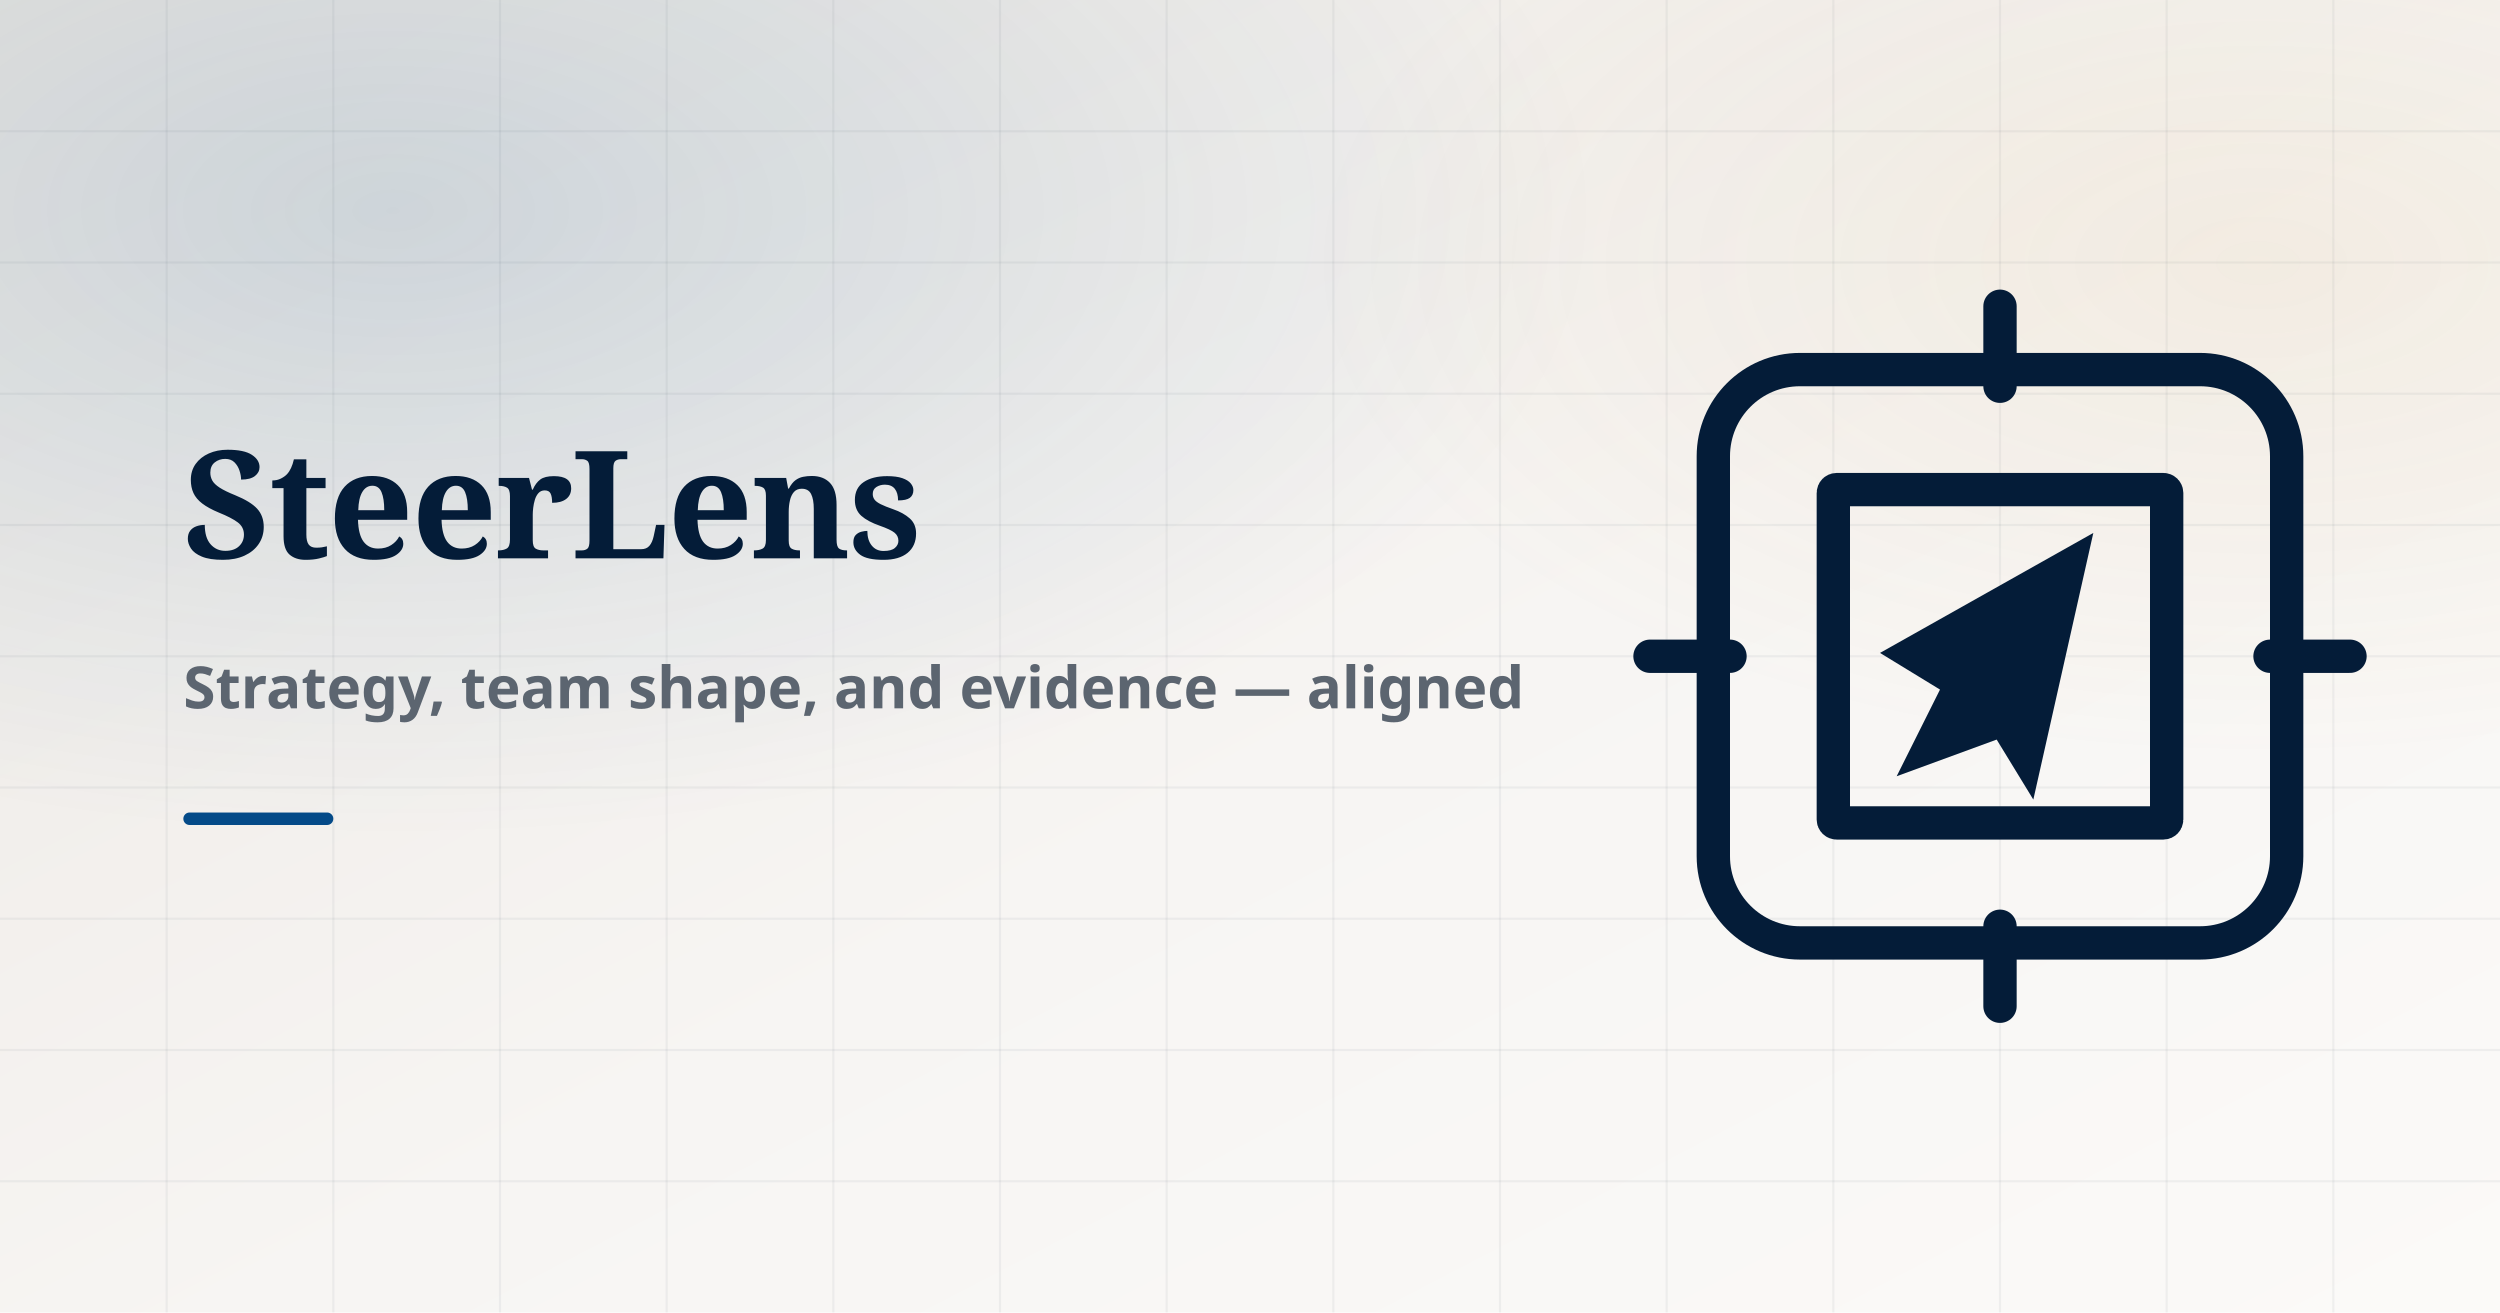
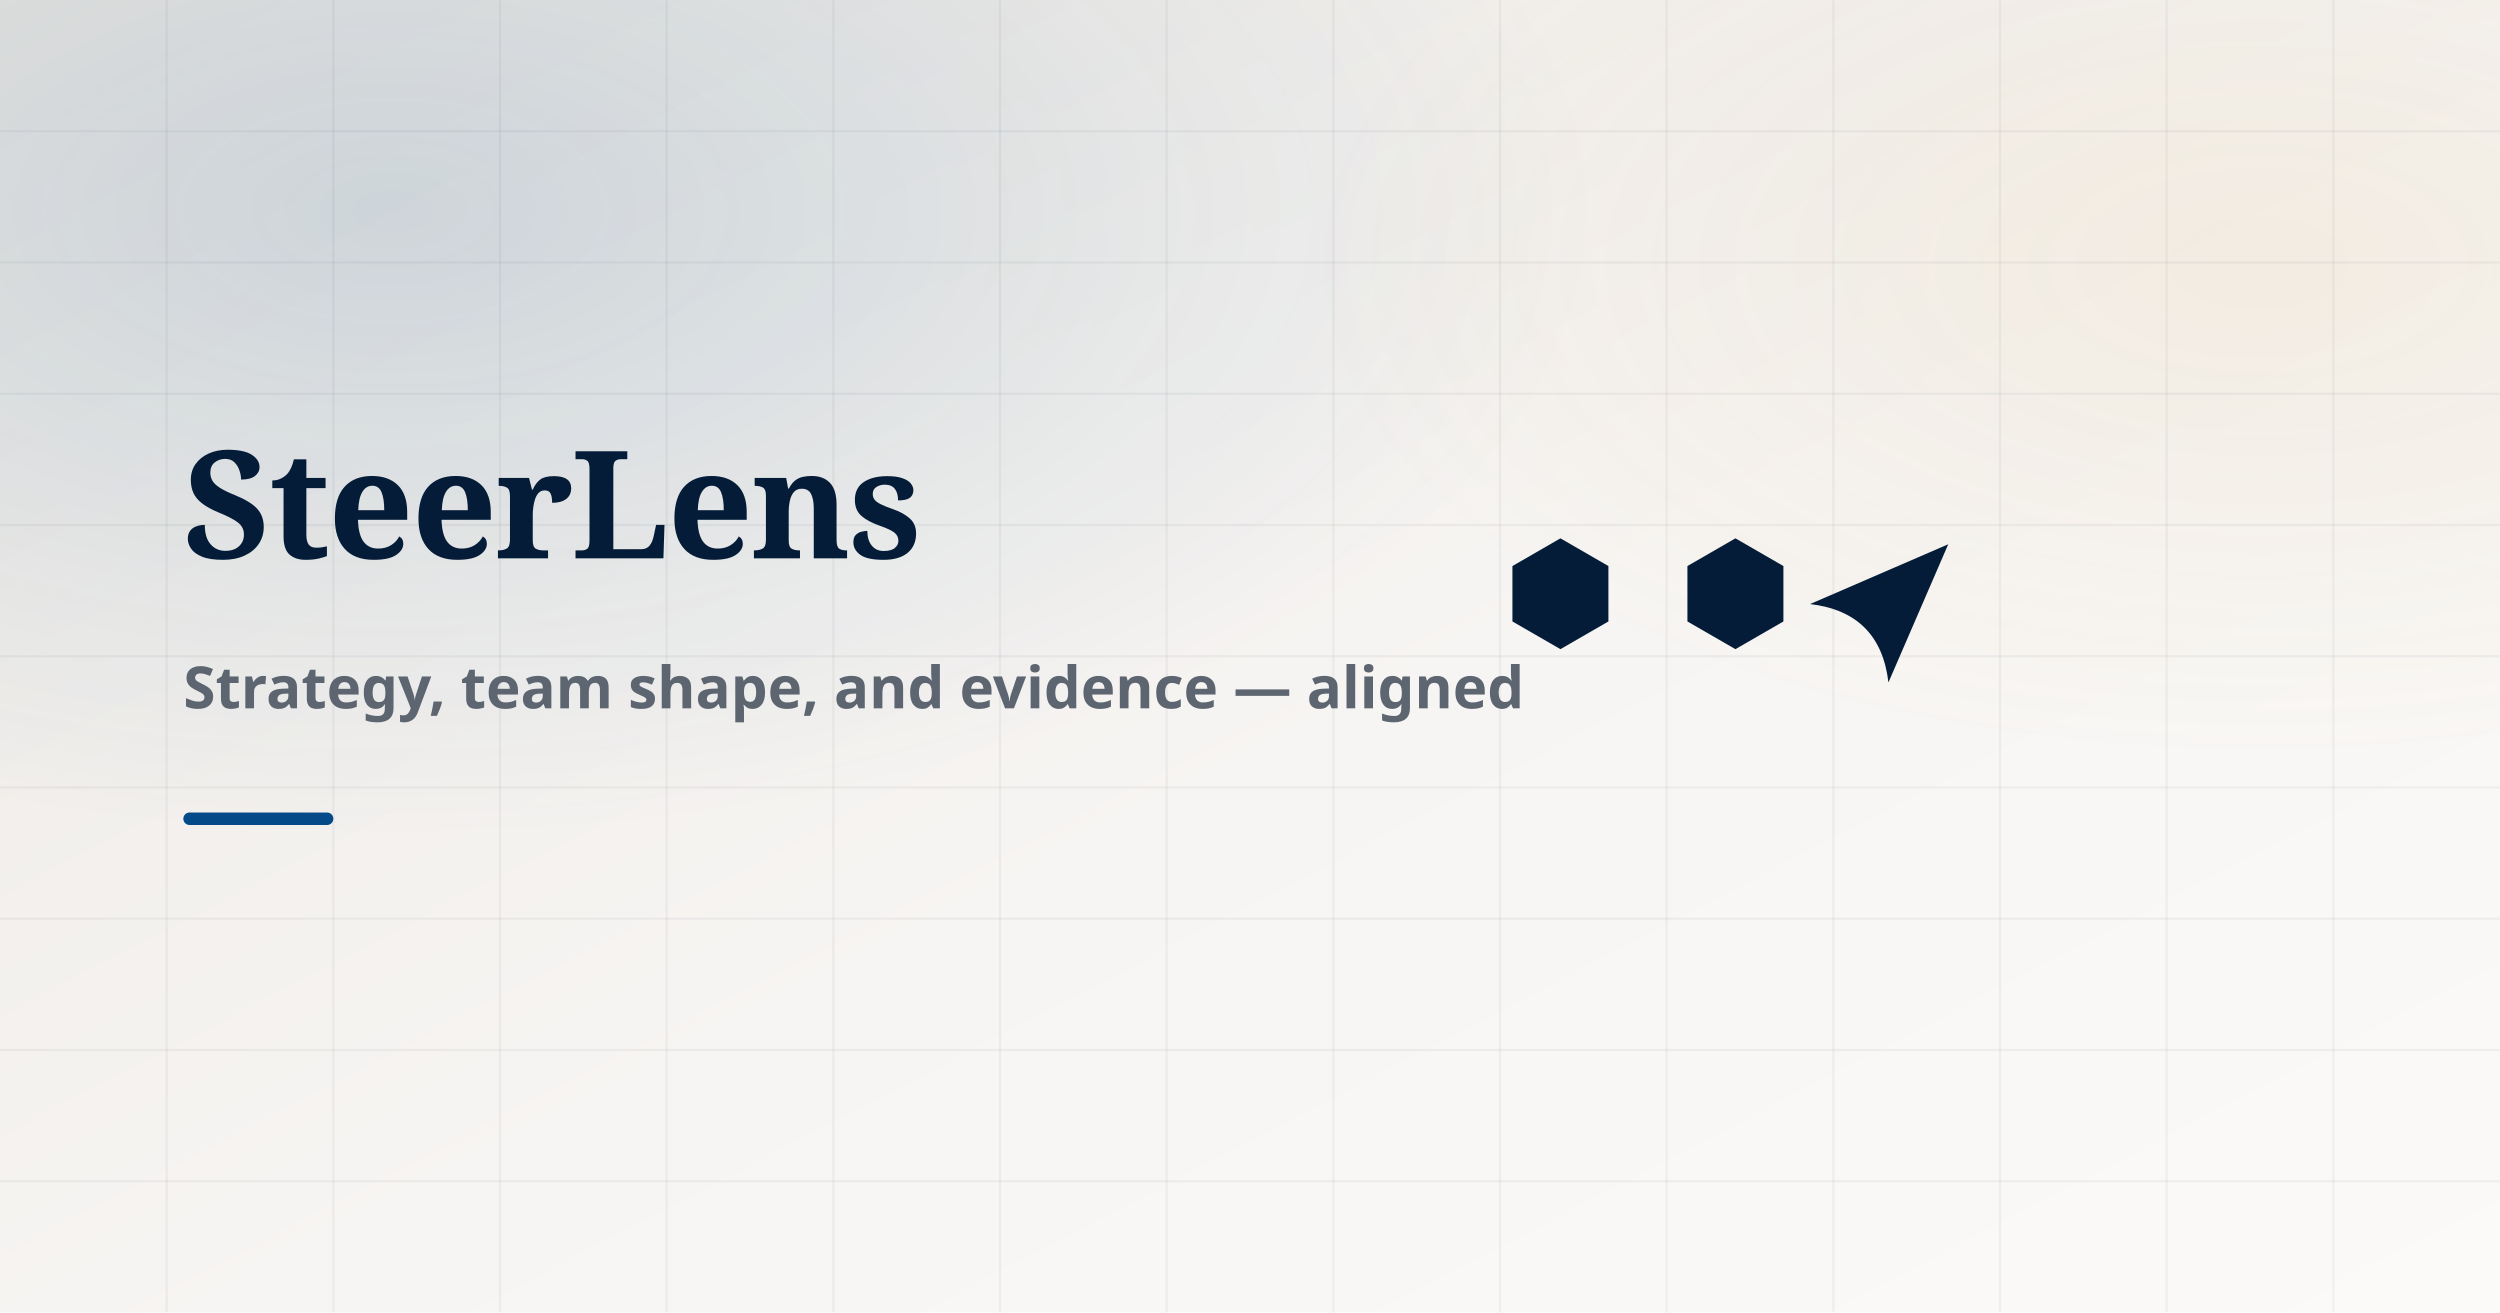
<svg xmlns="http://www.w3.org/2000/svg" viewBox="0 0 1200 630" width="1200" height="630" role="img" aria-label="SteerLens">
  <defs>
    <linearGradient id="bg" x1="0%" y1="0%" x2="100%" y2="100%">
      <stop offset="0%" stop-color="#ebe7e2" />
      <stop offset="55%" stop-color="#f7f5f3" />
      <stop offset="100%" stop-color="#fbfaf8" />
    </linearGradient>
    <radialGradient id="glowOcean" cx="16%" cy="16%" r="48%">
      <stop offset="0%" stop-color="#044a88" stop-opacity="0.14" />
      <stop offset="100%" stop-color="#044a88" stop-opacity="0" />
    </radialGradient>
    <radialGradient id="glowAmber" cx="90%" cy="20%" r="38%">
      <stop offset="0%" stop-color="#b87c18" stop-opacity="0.08" />
      <stop offset="100%" stop-color="#b87c18" stop-opacity="0" />
    </radialGradient>
  </defs>
  <rect width="1200" height="630" fill="url(#bg)" />
  <rect width="1200" height="630" fill="url(#glowOcean)" />
  <rect width="1200" height="630" fill="url(#glowAmber)" />
  <g stroke="#041c38" stroke-opacity="0.05" stroke-width="1">
    <path d="M0 63 H1200 M0 126 H1200 M0 189 H1200 M0 252 H1200 M0 315 H1200 M0 378 H1200 M0 441 H1200 M0 504 H1200 M0 567 H1200" />
    <path d="M80 0 V630 M160 0 V630 M240 0 V630 M320 0 V630 M400 0 V630 M480 0 V630 M560 0 V630 M640 0 V630 M720 0 V630 M800 0 V630 M880 0 V630 M960 0 V630 M1040 0 V630 M1120 0 V630" />
  </g>
-   <g transform="translate(760, 115) scale(0.8)">
-     <g fill="none" stroke="#041c38" stroke-width="20" stroke-linecap="round" stroke-linejoin="round">
-       <rect x="78" y="78" width="344" height="344" rx="52" />
-       <path d="M250 40 V88" />
-       <path d="M250 412 V460" />
-       <path d="M40 250 H88" />
-       <path d="M412 250 H460" />
-       <rect x="150" y="150" width="200" height="200" rx="2" />
+   <g transform="translate(700 215) scale(0.7)">
+     <path fill="#041c38" d="M 70 62 L 102.91 81 L 102.91 119 L 70 138 L 37.09 119 L 37.09 81 Z" />
+     <path fill="#041c38" d="M 190 62 L 222.91 81 L 222.91 119 L 190 138 L 157.09 119 L 157.09 81 Z" />
+     <g transform="translate(302 100) rotate(-45)">
+       <path fill="#041c38" d="M 48 0 L -48 38 Q -18 0 -48 -38 Z" />
    </g>
-     <path fill="#041c38" d="M306 176 L178 248 L214 270 L188 322 L248 300 L270 336 Z" />
  </g>
  <text x="88" y="268" font-family="Fraunces, ui-serif, Georgia, serif" font-size="72" font-weight="600" fill="#041c38" letter-spacing="-1">
    SteerLens
  </text>
  <text x="88" y="340" font-family="Plus Jakarta Sans, ui-sans-serif, system-ui, sans-serif" font-size="28" font-weight="600" fill="#5c6570">
    Strategy, team shape, and evidence — aligned
  </text>
  <rect x="88" y="390" width="72" height="6" rx="3" fill="#044a88" />
</svg>
